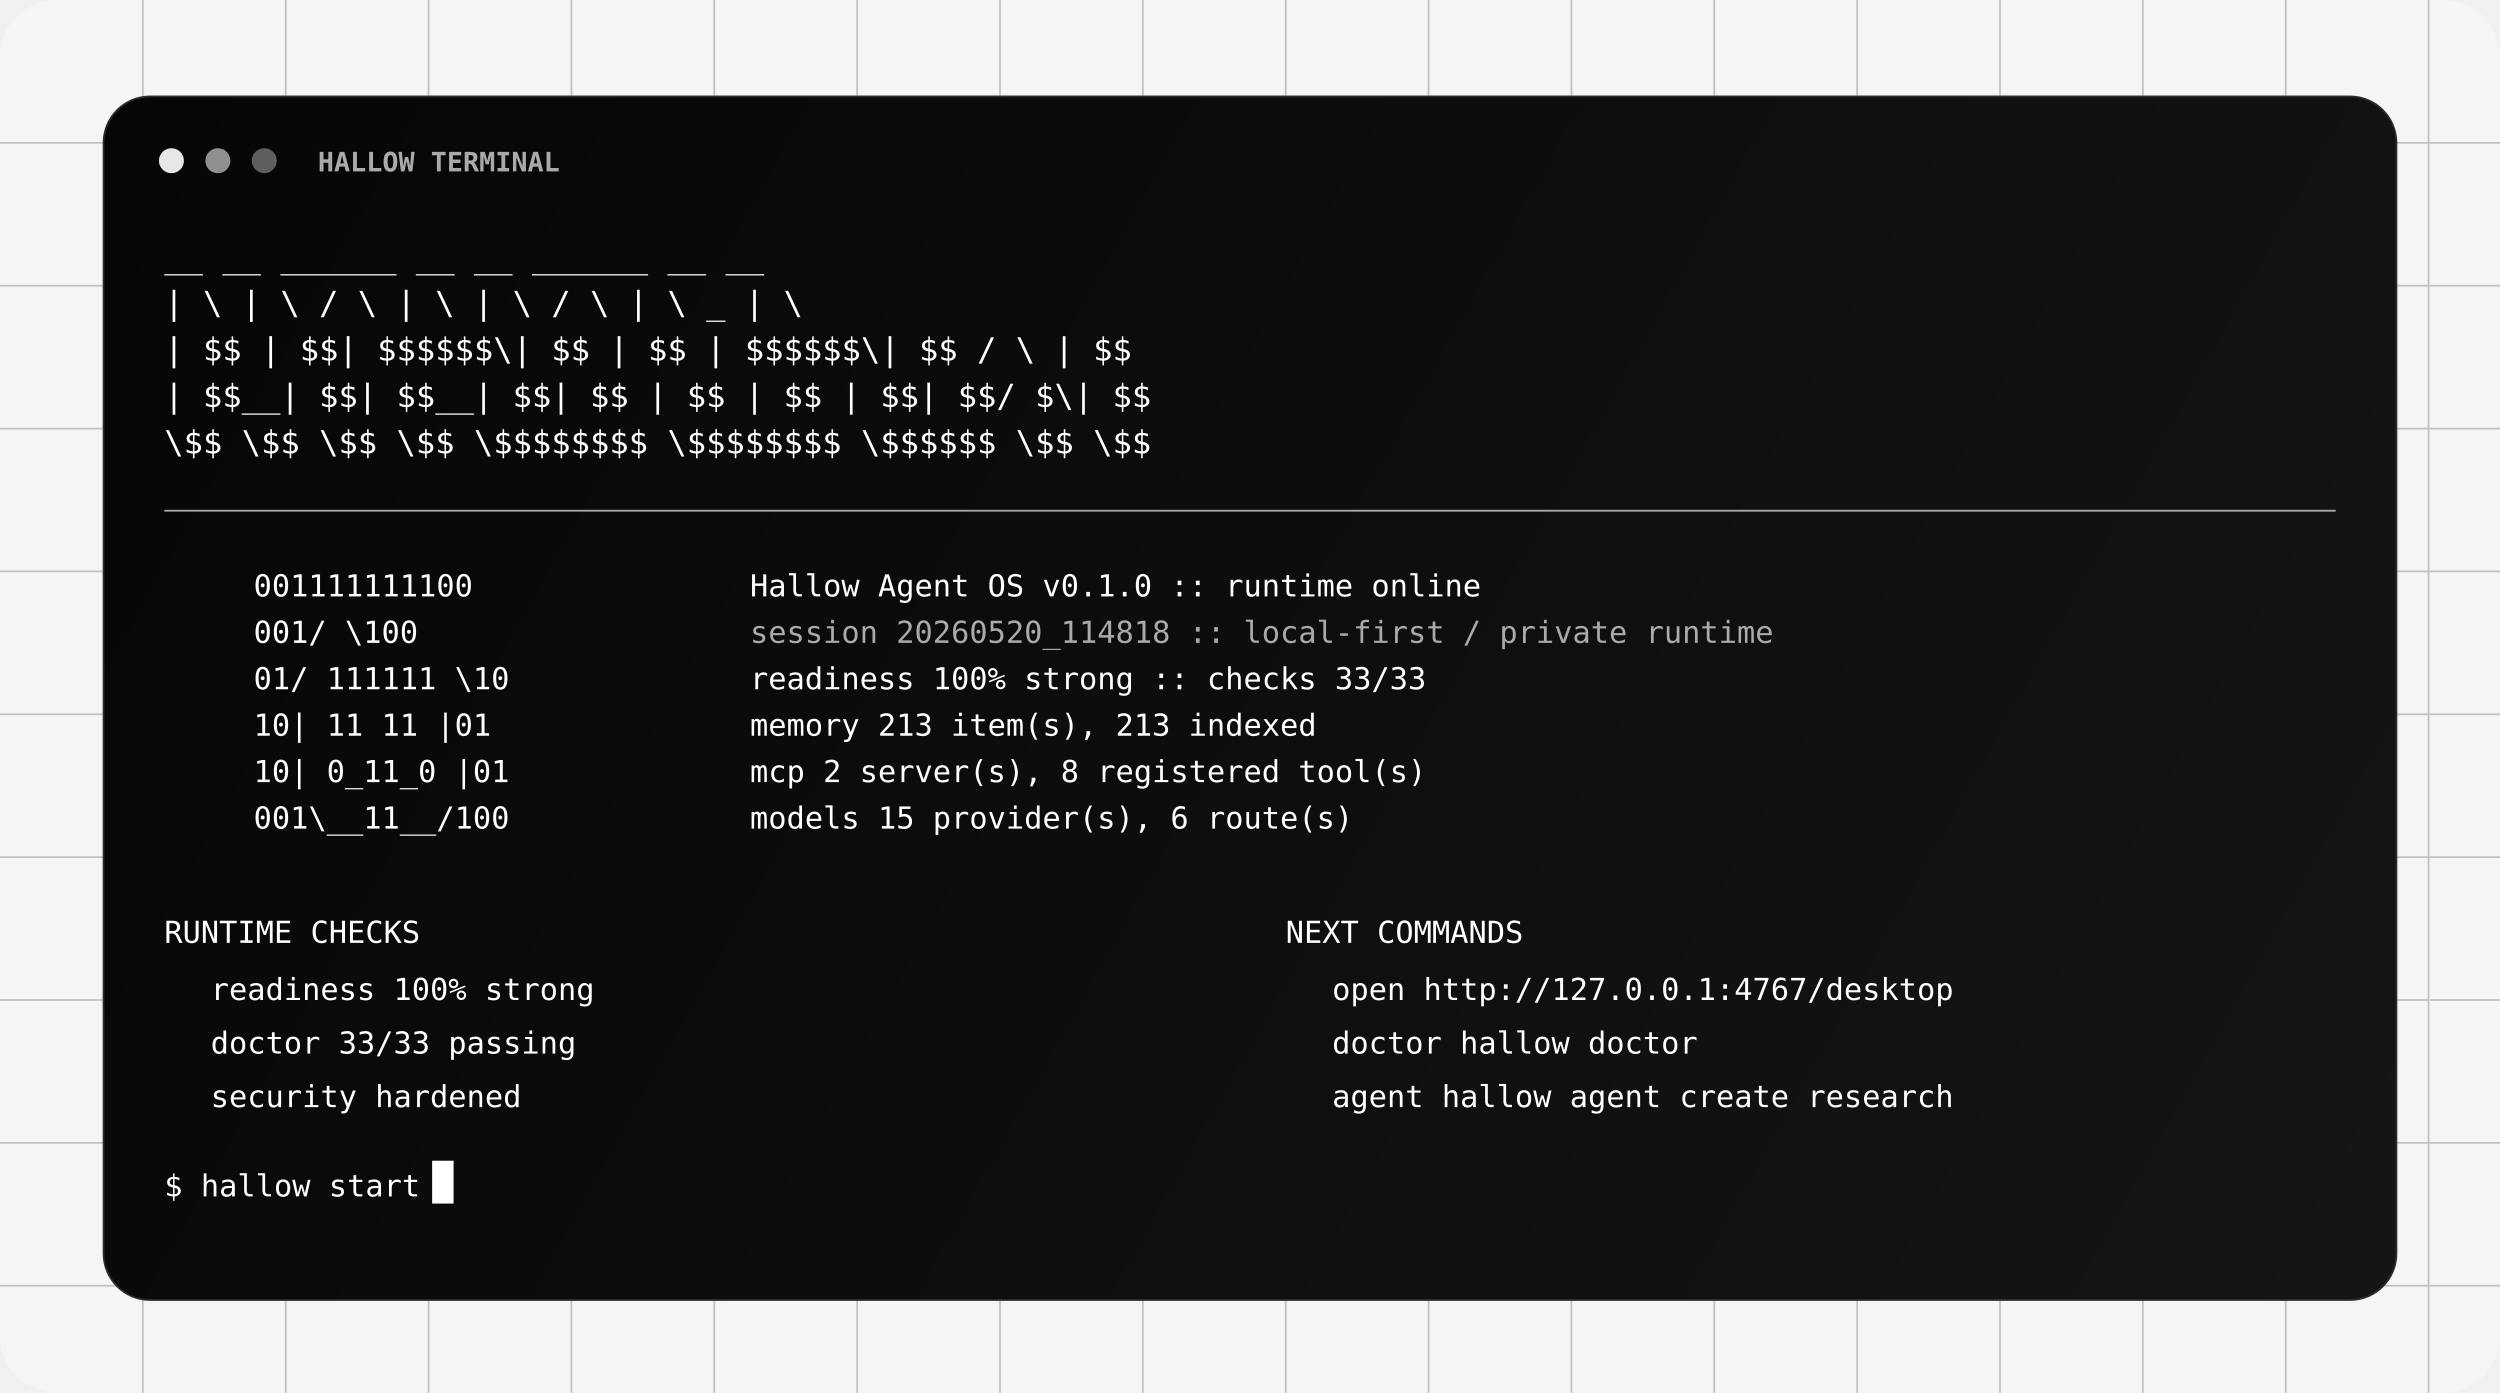
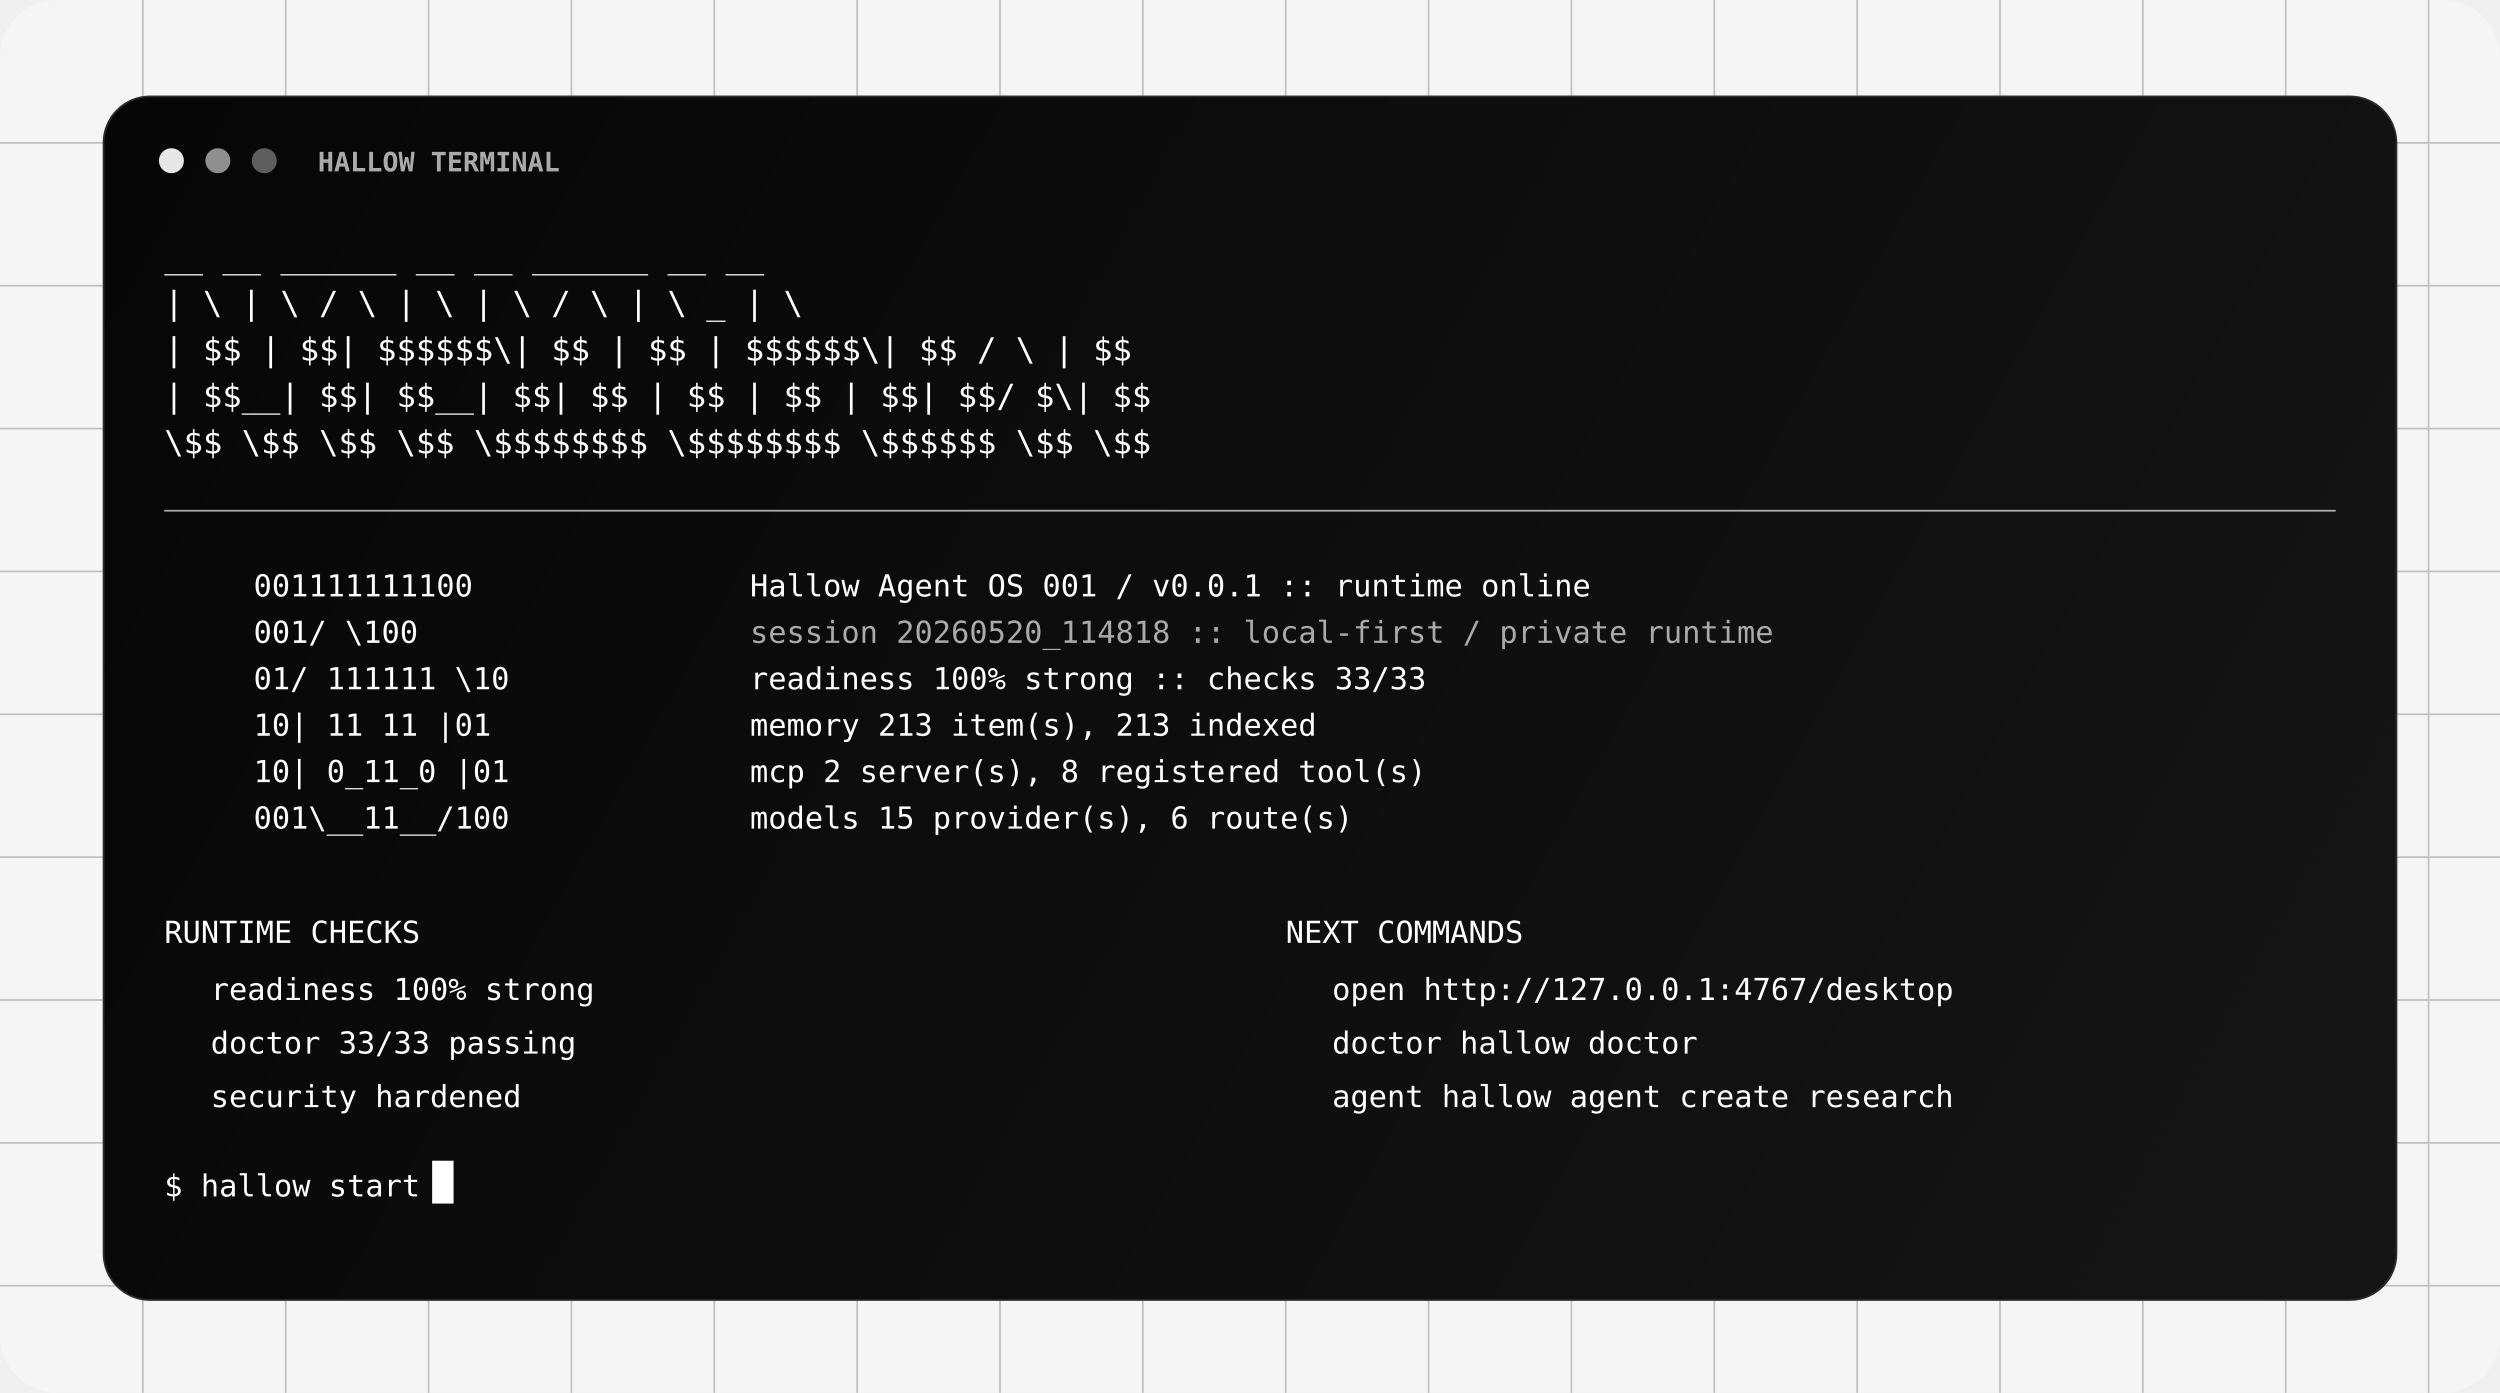
<svg xmlns="http://www.w3.org/2000/svg" width="1400" height="780" viewBox="0 0 1400 780" fill="none" role="img" aria-labelledby="title desc">
  <defs>
    <linearGradient id="termBg" x1="0" y1="0" x2="1400" y2="780" gradientUnits="userSpaceOnUse">
      <stop stop-color="#050505" />
      <stop offset="1" stop-color="#161616" />
    </linearGradient>
    <style>
      .mono { font-family: "SFMono-Regular", "Cascadia Mono", Consolas, monospace; }
      .cursor { animation: blink 1s steps(2,end) infinite; }
      .line { animation: reveal 7s ease-in-out infinite; }
      .line2 { animation: reveal 7s ease-in-out infinite; animation-delay: .35s; }
      .line3 { animation: reveal 7s ease-in-out infinite; animation-delay: .7s; }
      .line4 { animation: reveal 7s ease-in-out infinite; animation-delay: 1.05s; }
      @keyframes blink { 0%,49% { opacity: 1; } 50%,100% { opacity: 0; } }
      @keyframes reveal { 0% { opacity: .1; } 12%,88% { opacity: 1; } 100% { opacity: .1; } }
    </style>
  </defs>
  <rect width="1400" height="780" rx="32" fill="#f5f5f5" />
  <g opacity=".22" stroke="#0a0a0a">
    <path d="M0 80H1400M0 160H1400M0 240H1400M0 320H1400M0 400H1400M0 480H1400M0 560H1400M0 640H1400M0 720H1400" />
    <path d="M80 0V780M160 0V780M240 0V780M320 0V780M400 0V780M480 0V780M560 0V780M640 0V780M720 0V780M800 0V780M880 0V780M960 0V780M1040 0V780M1120 0V780M1200 0V780M1280 0V780M1360 0V780" />
  </g>
  <rect x="58" y="54" width="1284" height="674" rx="26" fill="url(#termBg)" stroke="#2c2c2c" />
  <circle cx="96" cy="90" r="7" fill="#fff" opacity=".9" />
  <circle cx="122" cy="90" r="7" fill="#fff" opacity=".55" />
  <circle cx="148" cy="90" r="7" fill="#fff" opacity=".35" />
  <text x="178" y="96" class="mono" fill="#aaa" font-size="15" font-weight="800">HALLOW TERMINAL</text>
  <g class="mono" fill="#fff" font-size="18">
    <text x="92" y="150">__    __   ______   __       __        ______   __       __</text>
    <text x="92" y="176">|  \  |  \ /      \ |  \     |  \      /      \ |  \  _  |  \</text>
    <text x="92" y="202">| $$  | $$|  $$$$$$\| $$     | $$     |  $$$$$$\| $$ / \ | $$</text>
    <text x="92" y="228">| $$__| $$| $$__| $$| $$     | $$     | $$  | $$| $$/  $\| $$</text>
    <text x="92" y="254"> \$$   \$$ \$$   \$$ \$$$$$$$$ \$$$$$$$$  \$$$$$$  \$$      \$$</text>
  </g>
  <line x1="92" y1="286" x2="1308" y2="286" stroke="#fff" stroke-opacity=".65" />
  <g class="mono" font-size="17">
    <text x="142" y="334" fill="#fff">001111111100</text>
    <text x="142" y="360" fill="#fff">001/        \100</text>
    <text x="142" y="386" fill="#fff">01/ 111111   \10</text>
    <text x="142" y="412" fill="#fff">10|  11 11   |01</text>
    <text x="142" y="438" fill="#fff">10| 0_11_0   |01</text>
    <text x="142" y="464" fill="#fff">001\__11__/100</text>
-     <text x="420" y="334" fill="#fff">Hallow Agent OS v0.1.0  ::  runtime online</text>
+     <text x="420" y="334" fill="#fff">Hallow Agent OS 001 / v0.0.1  ::  runtime online</text>
    <text x="420" y="360" fill="#aaa">session 20260520_114818  ::  local-first / private runtime</text>
    <text class="line" x="420" y="386" fill="#fff">readiness 100% strong  ::  checks 33/33</text>
    <text class="line2" x="420" y="412" fill="#fff">memory 213 item(s), 213 indexed</text>
    <text class="line3" x="420" y="438" fill="#fff">mcp 2 server(s), 8 registered tool(s)</text>
    <text class="line4" x="420" y="464" fill="#fff">models 15 provider(s), 6 route(s)</text>
  </g>
  <g class="mono" font-size="17" fill="#fff">
    <text x="92" y="528">RUNTIME CHECKS</text>
    <text x="118" y="560">readiness                100% strong</text>
    <text x="118" y="590">doctor                   33/33 passing</text>
    <text x="118" y="620">security                 hardened</text>
    <text x="92" y="670">$ hallow start</text>
    <rect class="cursor" x="242" y="650" width="12" height="24" fill="#fff" />
  </g>
  <g class="mono" font-size="17" fill="#fff">
    <text x="720" y="528">NEXT COMMANDS</text>
    <text x="746" y="560">open                     http://127.0.0.1:4767/desktop</text>
    <text x="746" y="590">doctor                   hallow doctor</text>
    <text x="746" y="620">agent                    hallow agent create research</text>
  </g>
</svg>
